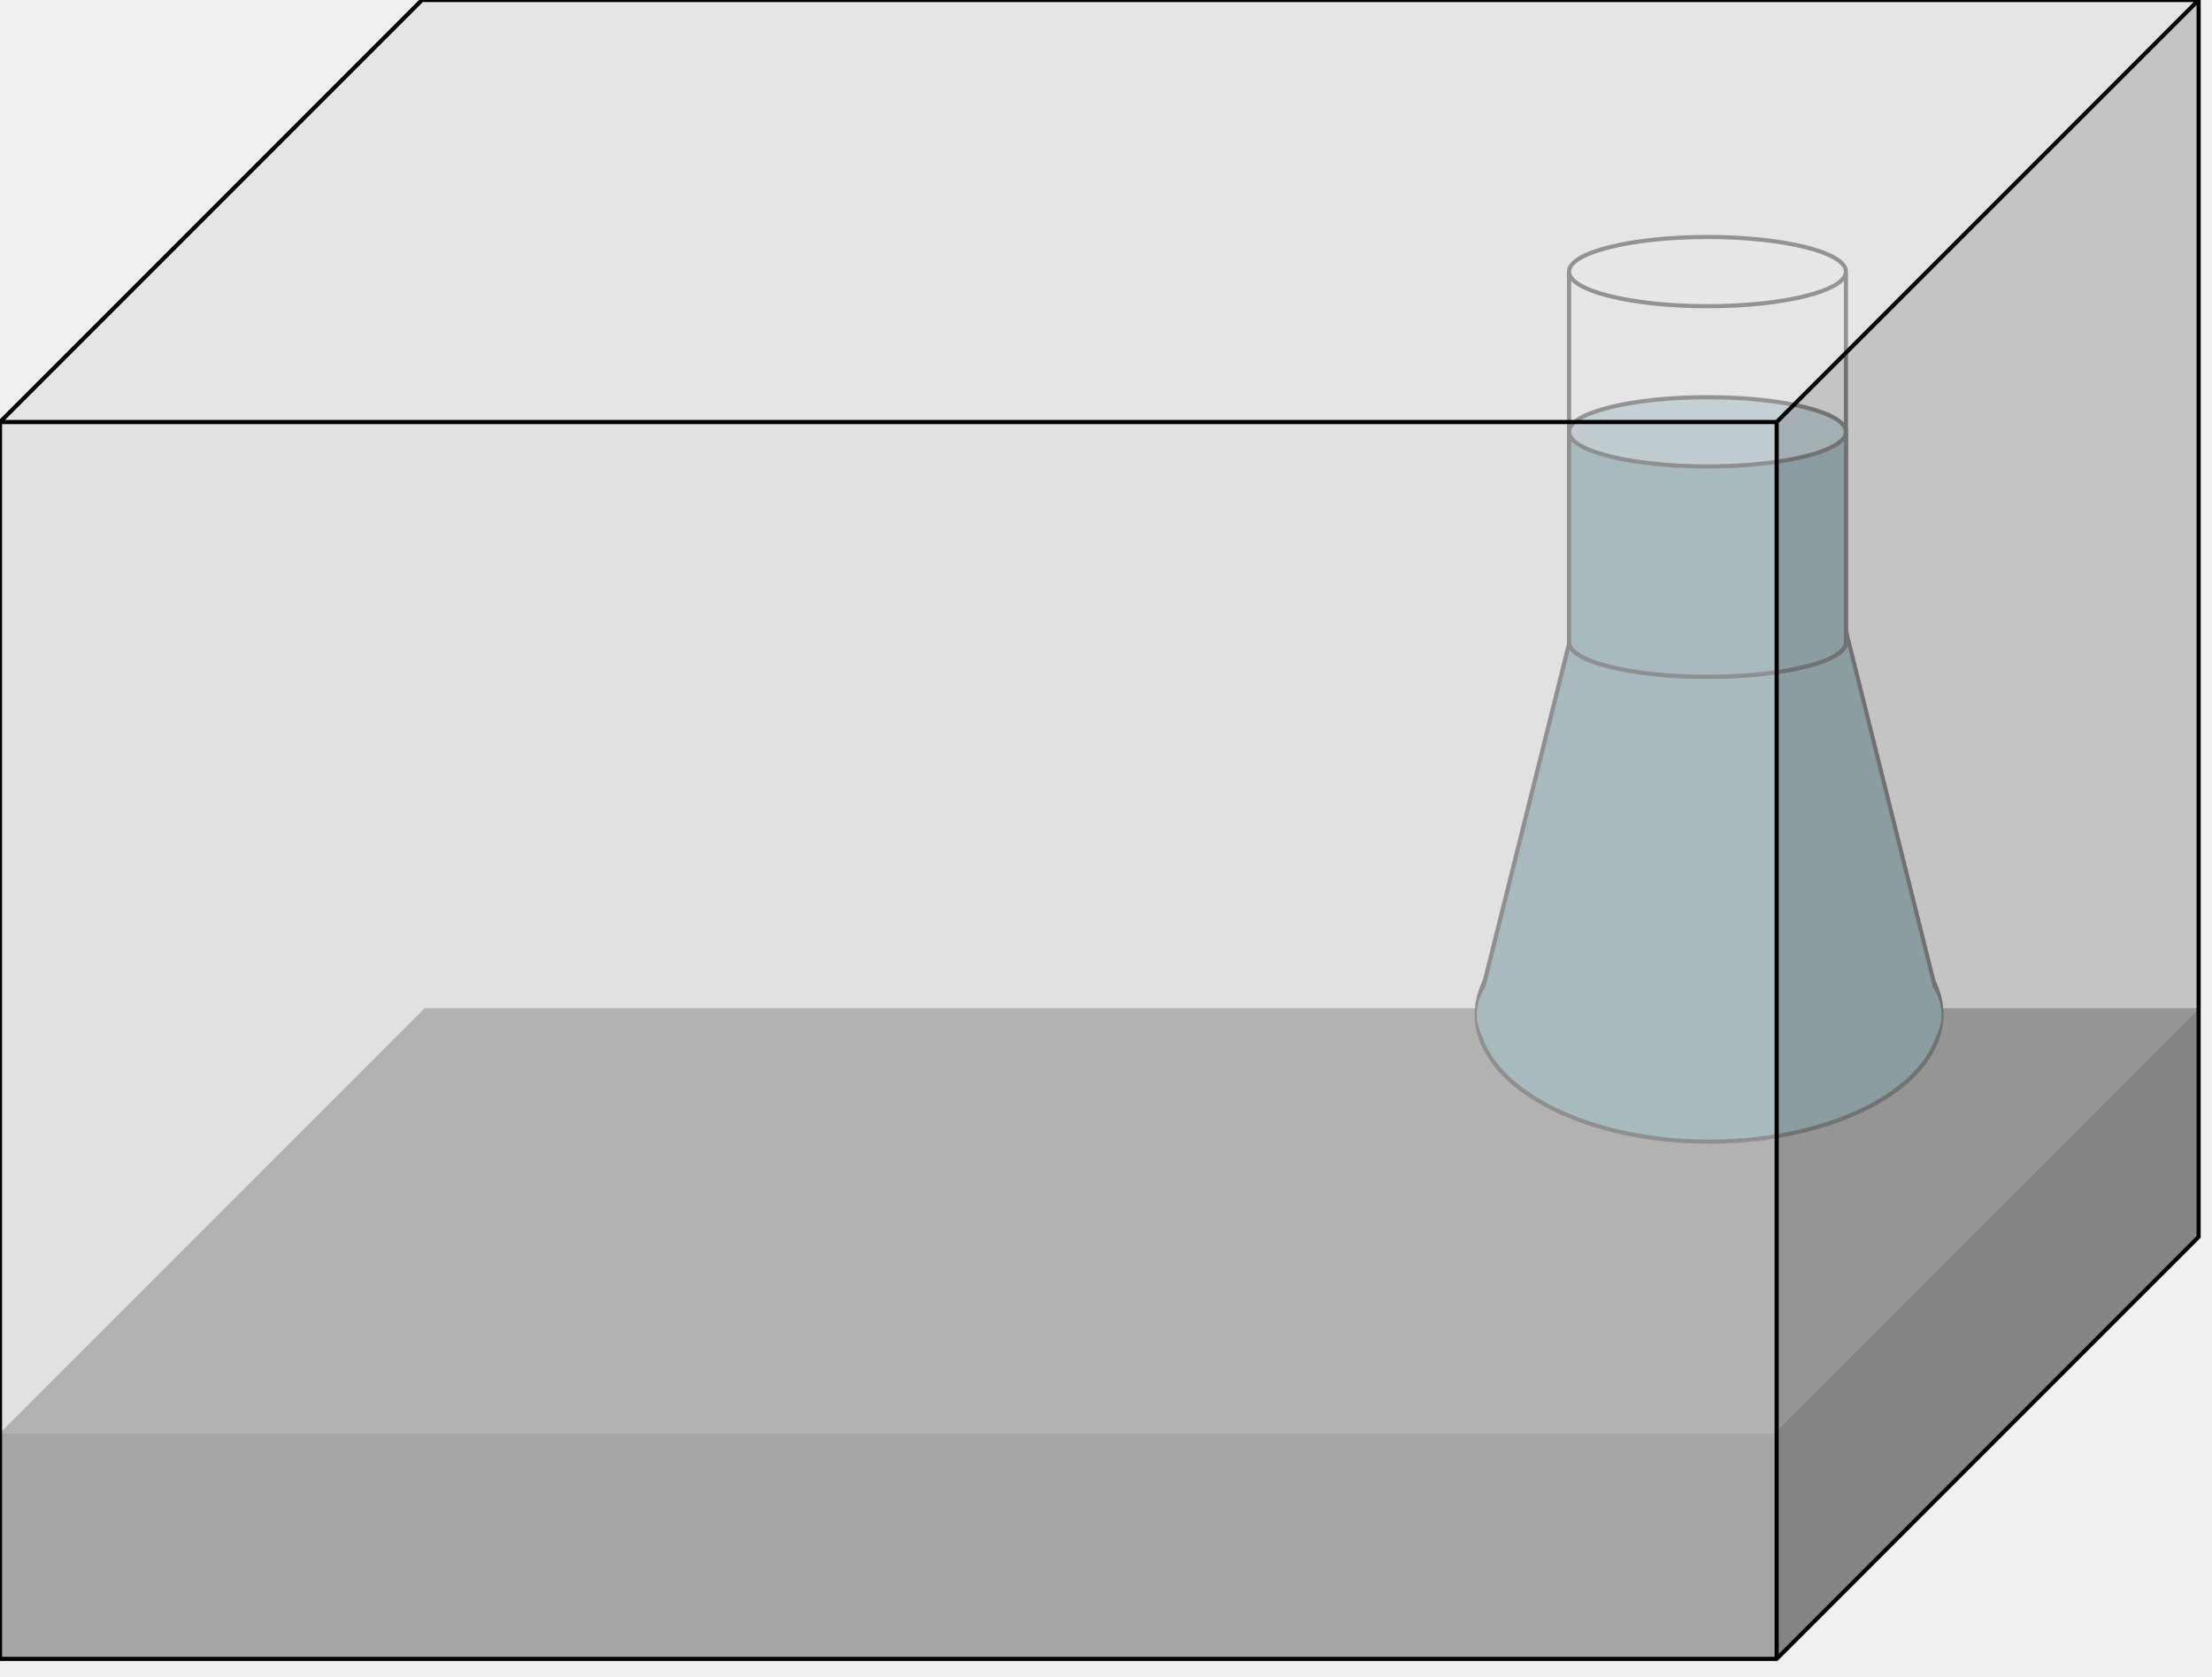
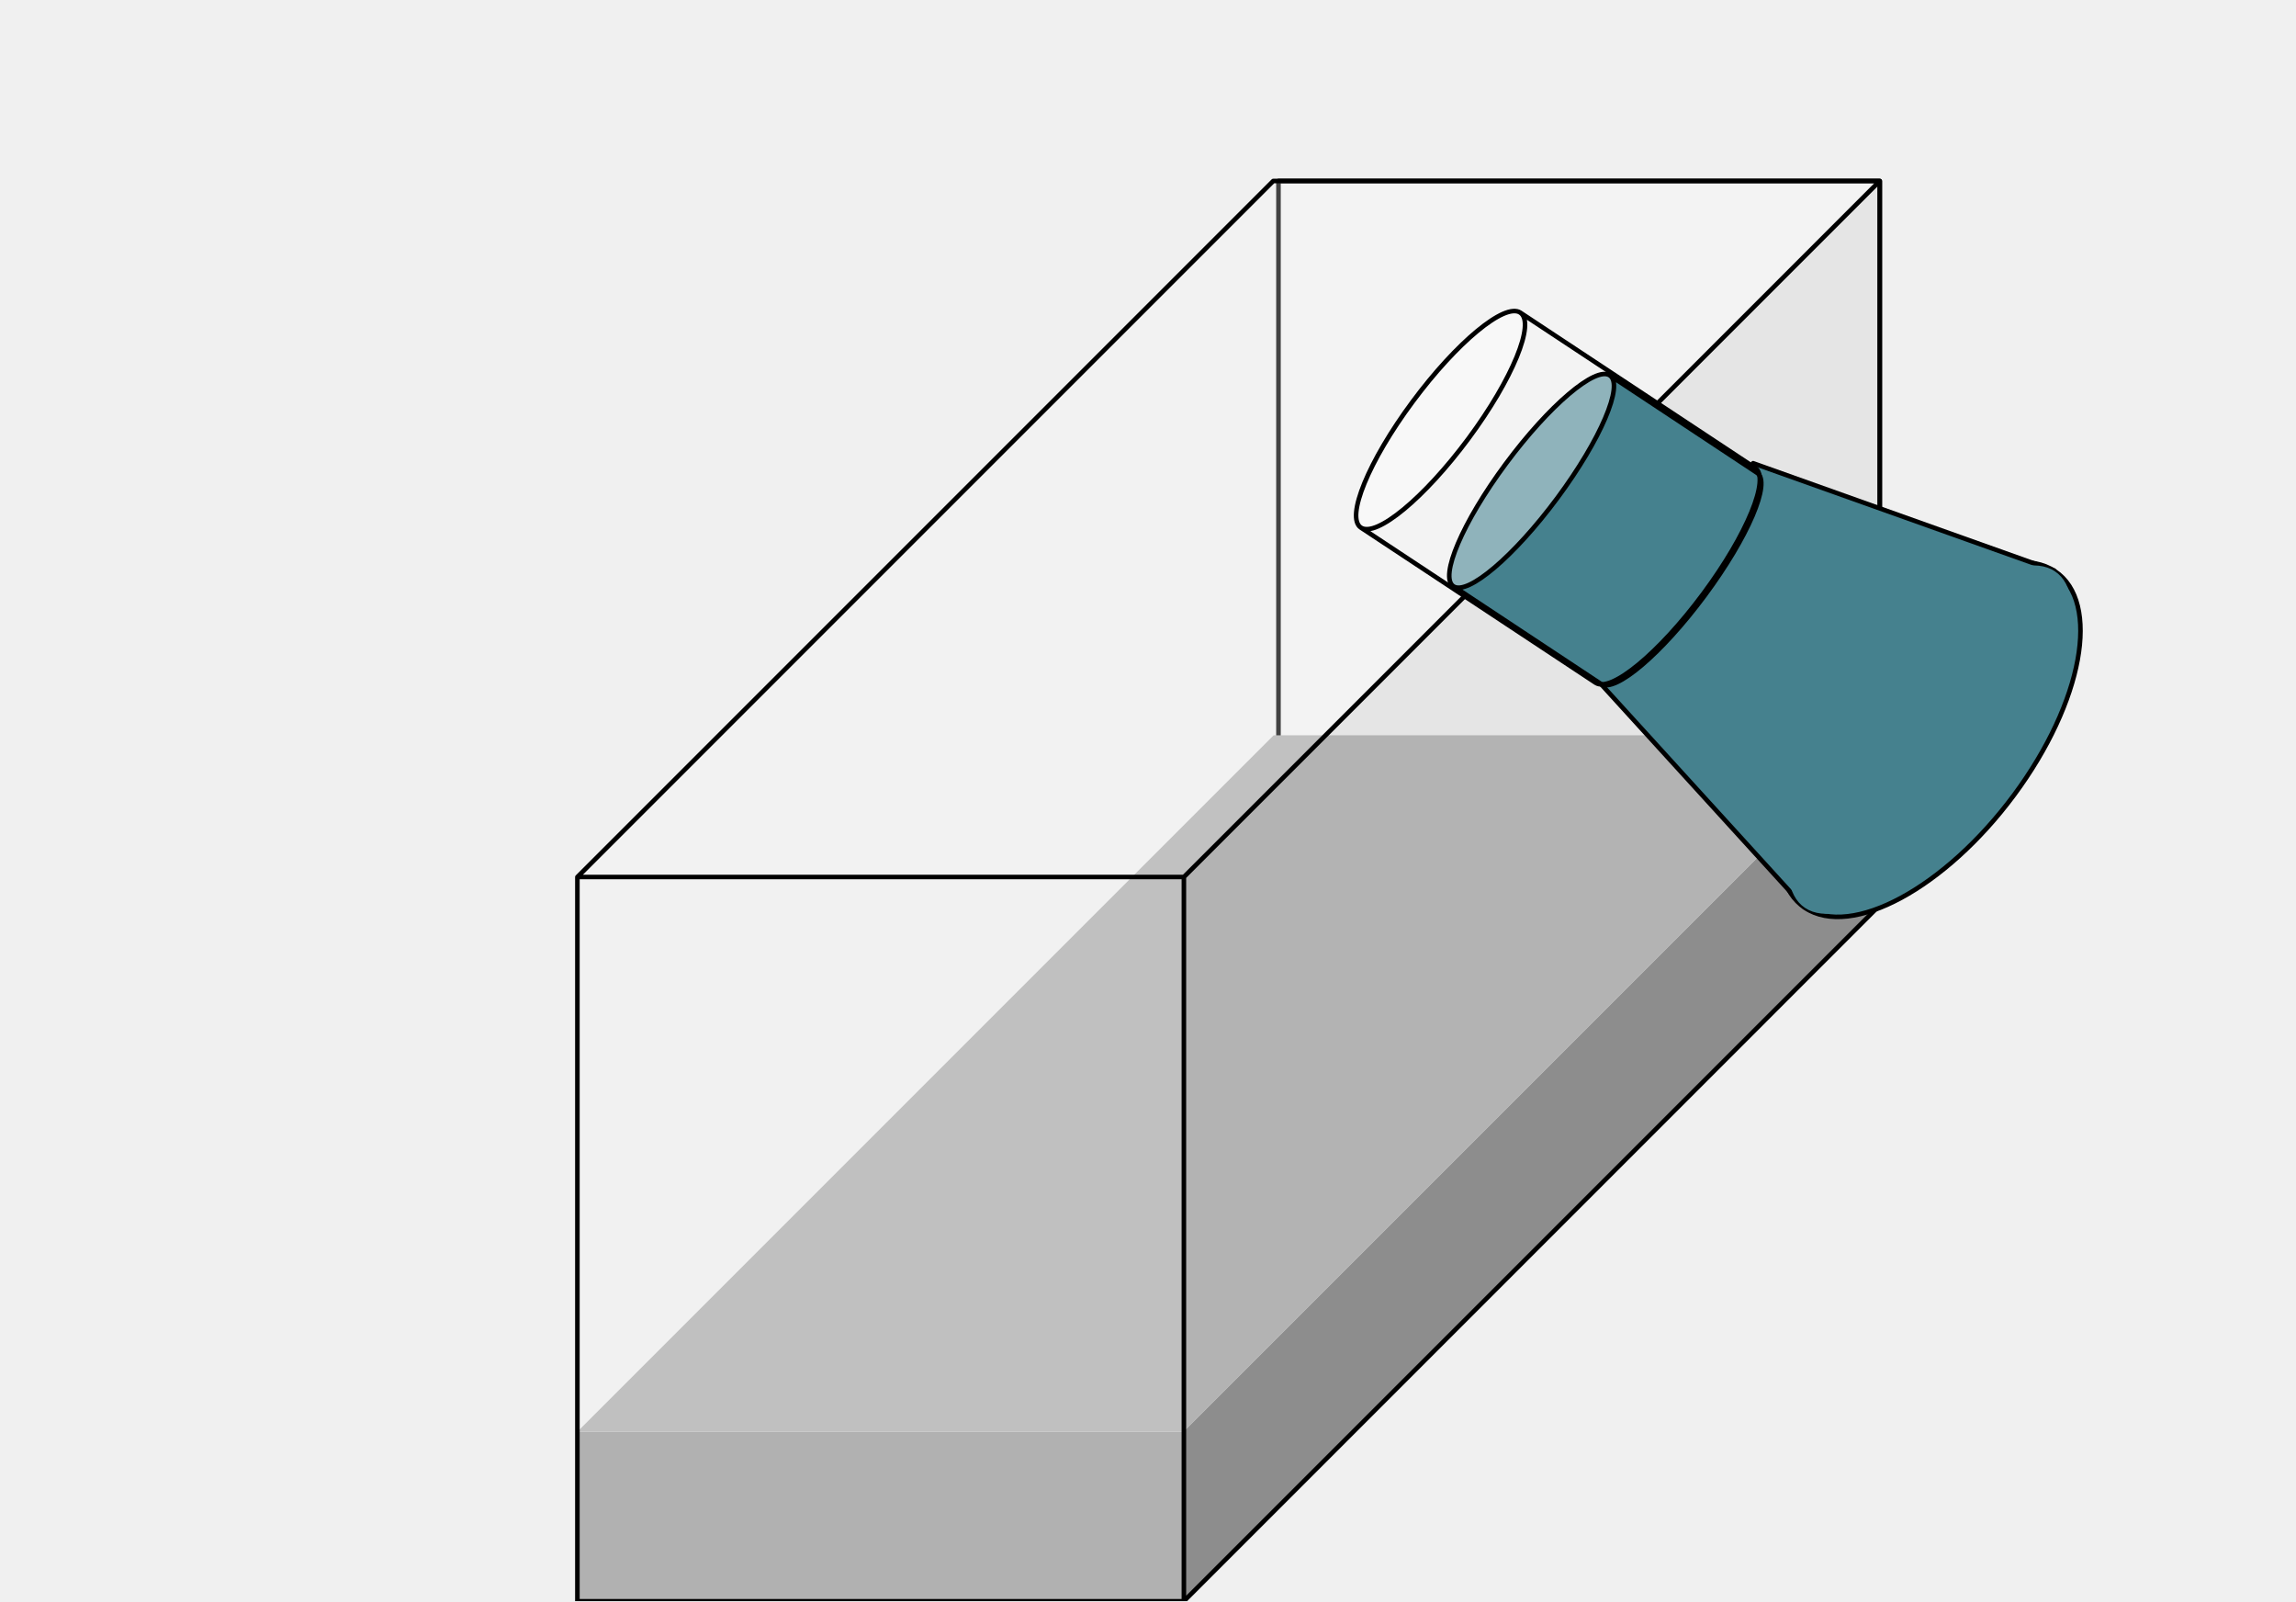
- <svg xmlns="http://www.w3.org/2000/svg" version="1.1" viewBox="0.0 0.0 535.234 405.572" fill="none" stroke="none" stroke-linecap="square" stroke-miterlimit="10">
+ <svg xmlns="http://www.w3.org/2000/svg" version="1.1" viewBox="0.0 0.0 502.682 350.488" fill="none" stroke="none" stroke-linecap="square" stroke-miterlimit="10">
  <clipPath id="p.0">
-     <path d="m0 0l535.234 0l0 405.572l-535.234 0l0 -405.572z" clip-rule="nonzero" />
+     <path d="m0 0l502.682 0l0 350.488l-502.682 0l0 -350.488z" clip-rule="nonzero" />
  </clipPath>
  <g clip-path="url(#p.0)">
-     <path fill="#000000" fill-opacity="0.0" d="m0 0l535.234 0l0 405.572l-535.234 0z" fill-rule="evenodd" />
-     <path fill="#434343" d="m0 346.666l429.244 0l0 54.662l-429.244 0z" fill-rule="evenodd" />
-     <path fill="#353535" d="m429.244 346.666l102.756 -102.756l0 54.662l-102.756 102.756z" fill-rule="evenodd" />
-     <path fill="#686868" d="m0 346.666l102.756 -102.756l429.244 0l-102.756 102.756z" fill-rule="evenodd" />
-     <path fill="#000000" fill-opacity="0.0" d="m0 346.666l102.756 -102.756l429.244 0l0 54.662l-102.756 102.756l-429.244 0zm0 0l429.244 0l102.756 -102.756m-102.756 102.756l0 54.662" fill-rule="evenodd" />
-     <path fill="#45818e" d="m357.333 245.422l0 0c0 -16.995 25.171 -30.772 56.22 -30.772l0 0c31.05 0 56.22 13.777 56.22 30.772l0 0c0 16.995 -25.171 30.772 -56.22 30.772l0 0c-31.05 0 -56.22 -13.777 -56.22 -30.772z" fill-rule="evenodd" />
-     <path stroke="#000000" stroke-width="1.0" stroke-linejoin="round" stroke-linecap="butt" d="m357.333 245.422l0 0c0 -16.995 25.171 -30.772 56.22 -30.772l0 0c31.05 0 56.22 13.777 56.22 30.772l0 0c0 16.995 -25.171 30.772 -56.22 30.772l0 0c-31.05 0 -56.22 -13.777 -56.22 -30.772z" fill-rule="evenodd" />
-     <path fill="#45818e" d="m357.333 245.052l23.37 -93.48l65.701 0l23.37 93.48z" fill-rule="evenodd" />
-     <path stroke="#000000" stroke-width="1.0" stroke-linejoin="round" stroke-linecap="butt" d="m357.333 245.052l23.37 -93.48l65.701 0l23.37 93.48z" fill-rule="evenodd" />
-     <path fill="#000000" fill-opacity="0.0" d="m379.666 65.707l0 0c0 4.625 14.997 8.374 33.496 8.374c18.499 0 33.496 -3.749 33.496 -8.374l0 89.646c0 4.625 -14.997 8.374 -33.496 8.374c-18.499 0 -33.496 -3.749 -33.496 -8.374z" fill-rule="evenodd" />
-     <path fill="#000000" fill-opacity="0.0" d="m379.666 65.707l0 0c0 -4.625 14.997 -8.374 33.496 -8.374c18.499 0 33.496 3.749 33.496 8.374l0 0c0 4.625 -14.997 8.374 -33.496 8.374c-18.499 0 -33.496 -3.749 -33.496 -8.374z" fill-rule="evenodd" />
-     <path fill="#000000" fill-opacity="0.0" d="m446.658 65.707l0 0c0 4.625 -14.997 8.374 -33.496 8.374c-18.499 0 -33.496 -3.749 -33.496 -8.374l0 0c0 -4.625 14.997 -8.374 33.496 -8.374c18.499 0 33.496 3.749 33.496 8.374l0 89.646c0 4.625 -14.997 8.374 -33.496 8.374c-18.499 0 -33.496 -3.749 -33.496 -8.374l0 -89.646" fill-rule="evenodd" />
-     <path fill="#ffffff" fill-opacity="0.4" d="m379.666 65.707l0 0c0 -4.625 14.997 -8.374 33.496 -8.374c18.499 0 33.496 3.749 33.496 8.374l0 0c0 4.625 -14.997 8.374 -33.496 8.374c-18.499 0 -33.496 -3.749 -33.496 -8.374z" fill-rule="evenodd" />
-     <path stroke="#000000" stroke-width="1.0" stroke-linejoin="round" stroke-linecap="butt" d="m446.658 65.707l0 0c0 4.625 -14.997 8.374 -33.496 8.374c-18.499 0 -33.496 -3.749 -33.496 -8.374l0 0c0 -4.625 14.997 -8.374 33.496 -8.374c18.499 0 33.496 3.749 33.496 8.374l0 89.646c0 4.625 -14.997 8.374 -33.496 8.374c-18.499 0 -33.496 -3.749 -33.496 -8.374l0 -89.646" fill-rule="evenodd" />
-     <path fill="#45818e" d="m357.333 245.436l0 0c0 -13.646 25.171 -24.709 56.22 -24.709l0 0c31.05 0 56.22 11.062 56.22 24.709l0 0c0 13.646 -25.171 24.709 -56.22 24.709l0 0c-31.05 0 -56.22 -11.062 -56.22 -24.709z" fill-rule="evenodd" />
-     <path fill="#45818e" d="m379.666 104.466l0 0c0 4.625 14.997 8.374 33.496 8.374c18.499 0 33.496 -3.749 33.496 -8.374l0 50.906c0 4.625 -14.997 8.374 -33.496 8.374c-18.499 0 -33.496 -3.749 -33.496 -8.374z" fill-rule="evenodd" />
-     <path fill="#8fb3bb" d="m379.666 104.466l0 0c0 -4.625 14.997 -8.374 33.496 -8.374c18.499 0 33.496 3.749 33.496 8.374l0 0c0 4.625 -14.997 8.374 -33.496 8.374c-18.499 0 -33.496 -3.749 -33.496 -8.374z" fill-rule="evenodd" />
-     <path fill="#000000" fill-opacity="0.0" d="m446.658 104.466l0 0c0 4.625 -14.997 8.374 -33.496 8.374c-18.499 0 -33.496 -3.749 -33.496 -8.374l0 0c0 -4.625 14.997 -8.374 33.496 -8.374c18.499 0 33.496 3.749 33.496 8.374l0 50.906c0 4.625 -14.997 8.374 -33.496 8.374c-18.499 0 -33.496 -3.749 -33.496 -8.374l0 -50.906" fill-rule="evenodd" />
-     <path stroke="#000000" stroke-width="1.0" stroke-linejoin="round" stroke-linecap="butt" d="m446.658 104.466l0 0c0 4.625 -14.997 8.374 -33.496 8.374c-18.499 0 -33.496 -3.749 -33.496 -8.374l0 0c0 -4.625 14.997 -8.374 33.496 -8.374c18.499 0 33.496 3.749 33.496 8.374l0 50.906c0 4.625 -14.997 8.374 -33.496 8.374c-18.499 0 -33.496 -3.749 -33.496 -8.374l0 -50.906" fill-rule="evenodd" />
-     <path fill="#d9d9d9" fill-opacity="0.658" d="m0 102.101l429.899 0l0 299.222l-429.899 0z" fill-rule="evenodd" />
-     <path fill="#adadad" fill-opacity="0.658" d="m429.899 102.101l102.101 -102.101l0 299.222l-102.101 102.101z" fill-rule="evenodd" />
-     <path fill="#e0e0e0" fill-opacity="0.658" d="m0 102.101l102.101 -102.101l429.899 0l-102.101 102.101z" fill-rule="evenodd" />
-     <path fill="#000000" fill-opacity="0.0" d="m0 102.101l102.101 -102.101l429.899 0l0 299.222l-102.101 102.101l-429.899 0zm0 0l429.899 0l102.101 -102.101m-102.101 102.101l0 299.222" fill-rule="evenodd" />
-     <path stroke="#000000" stroke-width="1.0" stroke-linejoin="round" stroke-linecap="butt" d="m0 102.101l102.101 -102.101l429.899 0l0 299.222l-102.101 102.101l-429.899 0zm0 0l429.899 0l102.101 -102.101m-102.101 102.101l0 299.222" fill-rule="evenodd" />
+     <path fill="#000000" fill-opacity="0.0" d="m0 0l502.682 0l0 350.488l-502.682 0z" fill-rule="evenodd" />
+     <path fill="#f3f3f3" fill-opacity="0.269" d="m279.906 39.622l131.654 0l0 140.472l-131.654 0z" fill-rule="evenodd" />
+     <path stroke="#000000" stroke-width="1.0" stroke-linejoin="round" stroke-linecap="butt" d="m279.906 39.622l131.654 0l0 140.472l-131.654 0z" fill-rule="evenodd" />
+     <path fill="#999999" d="m126.412 313.398l132.686 0l0 36.56l-132.686 0z" fill-rule="evenodd" />
+     <path fill="#7a7a7a" d="m259.098 313.398l152.448 -152.448l0 36.56l-152.448 152.448z" fill-rule="evenodd" />
+     <path fill="#adadad" d="m126.412 313.398l152.448 -152.448l132.686 0l-152.448 152.448z" fill-rule="evenodd" />
+     <path fill="#000000" fill-opacity="0.0" d="m126.412 313.398l152.448 -152.448l132.686 0l0 36.56l-152.448 152.448l-132.686 0zm0 0l132.686 0l152.448 -152.448m-152.448 152.448l0 36.56" fill-rule="evenodd" />
+     <path fill="#f3f3f3" fill-opacity="0.269" d="m126.412 191.972l132.784 0l0 158.516l-132.784 0z" fill-rule="evenodd" />
+     <path fill="#c2c2c2" fill-opacity="0.269" d="m259.196 191.972l152.35 -152.35l0 158.516l-152.35 152.35z" fill-rule="evenodd" />
+     <path fill="#f5f5f5" fill-opacity="0.269" d="m126.412 191.972l152.35 -152.35l132.784 0l-152.35 152.35z" fill-rule="evenodd" />
+     <path fill="#000000" fill-opacity="0.0" d="m126.412 191.972l152.35 -152.35l132.784 0l0 158.516l-152.35 152.35l-132.784 0zm0 0l132.784 0l152.35 -152.35m-152.35 152.35l0 158.516" fill-rule="evenodd" />
+     <path stroke="#000000" stroke-width="1.0" stroke-linejoin="round" stroke-linecap="butt" d="m126.412 191.972l152.35 -152.35l132.784 0l0 158.516l-152.35 152.35l-132.784 0zm0 0l132.784 0l152.35 -152.35m-152.35 152.35l0 158.516" fill-rule="evenodd" />
+     <path fill="#45818e" d="m449.89 125.039l0 0c-10.15 -6.714 -30.618 4.341 -45.717 24.693l0 0c-15.099 20.352 -19.111 42.293 -8.961 49.008l0 0c10.15 6.714 30.618 -4.341 45.717 -24.693l0 0c15.099 -20.352 19.111 -42.293 8.961 -49.008z" fill-rule="evenodd" />
+     <path stroke="#000000" stroke-width="1.0" stroke-linejoin="round" stroke-linecap="butt" d="m449.89 125.039l0 0c-10.15 -6.714 -30.618 4.341 -45.717 24.693l0 0c-15.099 20.352 -19.111 42.293 -8.961 49.008l0 0c10.15 6.714 30.618 -4.341 45.717 -24.693l0 0c15.099 -20.352 19.111 -42.293 8.961 -49.008z" fill-rule="evenodd" />
+     <path fill="#45818e" d="m449.708 124.889l-65.887 -23.491l-34.714 46.792l45.924 50.399z" fill-rule="evenodd" />
+     <path stroke="#000000" stroke-width="1.0" stroke-linejoin="round" stroke-linecap="butt" d="m449.708 124.889l-65.887 -23.491l-34.714 46.792l45.924 50.399z" fill-rule="evenodd" />
+     <path fill="#45818e" d="m352.447 82.169l0 0c3.12 2.064 -2.015 14.074 -11.469 26.824c-9.454 12.75 -19.647 21.413 -22.767 19.349l32.261 21.344c3.12 2.064 13.313 -6.599 22.767 -19.349c9.454 -12.75 14.589 -24.76 11.469 -26.824z" fill-rule="evenodd" />
+     <path fill="#8fb3bb" d="m352.447 82.169l0 0c-3.12 -2.064 -13.313 6.599 -22.767 19.349c-9.454 12.75 -14.589 24.76 -11.469 26.824l0 0c3.12 2.064 13.313 -6.599 22.767 -19.349c9.454 -12.75 14.589 -24.76 11.469 -26.824z" fill-rule="evenodd" />
+     <path fill="#000000" fill-opacity="0.0" d="m318.211 128.342l0 0c3.12 2.064 13.313 -6.599 22.767 -19.349c9.454 -12.75 14.589 -24.76 11.469 -26.824l0 0c-3.12 -2.064 -13.313 6.599 -22.767 19.349c-9.454 12.75 -14.589 24.76 -11.469 26.824l32.261 21.344c3.12 2.064 13.313 -6.599 22.767 -19.349c9.454 -12.75 14.589 -24.76 11.469 -26.824l-32.261 -21.344" fill-rule="evenodd" />
+     <path stroke="#000000" stroke-width="1.0" stroke-linejoin="round" stroke-linecap="butt" d="m318.211 128.342l0 0c3.12 2.064 13.313 -6.599 22.767 -19.349c9.454 -12.75 14.589 -24.76 11.469 -26.824l0 0c-3.12 -2.064 -13.313 6.599 -22.767 19.349c-9.454 12.75 -14.589 24.76 -11.469 26.824l32.261 21.344c3.12 2.064 13.313 -6.599 22.767 -19.349c9.454 -12.75 14.589 -24.76 11.469 -26.824l-32.261 -21.344" fill-rule="evenodd" />
+     <path fill="#000000" fill-opacity="0.0" d="m332.844 68.431l0 0c3.374 2.23 -1.703 14.571 -11.34 27.565c-9.637 12.994 -20.184 21.72 -23.558 19.49l51.403 33.972c3.374 2.23 13.921 -6.496 23.558 -19.49c9.637 -12.994 14.714 -25.335 11.34 -27.565z" fill-rule="evenodd" />
+     <path fill="#000000" fill-opacity="0.0" d="m332.844 68.431l0 0c-3.374 -2.23 -13.921 6.496 -23.558 19.49c-9.637 12.994 -14.714 25.335 -11.34 27.565l0 0c3.374 2.23 13.921 -6.496 23.558 -19.49c9.637 -12.994 14.714 -25.335 11.34 -27.565z" fill-rule="evenodd" />
+     <path fill="#000000" fill-opacity="0.0" d="m297.946 115.487l0 0c3.374 2.23 13.921 -6.496 23.558 -19.49c9.637 -12.994 14.714 -25.335 11.34 -27.565l0 0c-3.374 -2.23 -13.921 6.496 -23.558 19.49c-9.637 12.994 -14.714 25.335 -11.34 27.565l51.403 33.972c3.374 2.23 13.921 -6.496 23.558 -19.49c9.637 -12.994 14.714 -25.335 11.34 -27.565l-51.403 -33.972" fill-rule="evenodd" />
+     <path fill="#ffffff" fill-opacity="0.4" d="m332.844 68.431l0 0c-3.374 -2.23 -13.921 6.496 -23.558 19.49c-9.637 12.994 -14.714 25.335 -11.34 27.565l0 0c3.374 2.23 13.921 -6.496 23.558 -19.49c9.637 -12.994 14.714 -25.335 11.34 -27.565z" fill-rule="evenodd" />
+     <path stroke="#000000" stroke-width="1.0" stroke-linejoin="round" stroke-linecap="butt" d="m297.946 115.487l0 0c3.374 2.23 13.921 -6.496 23.558 -19.49c9.637 -12.994 14.714 -25.335 11.34 -27.565l0 0c-3.374 -2.23 -13.921 6.496 -23.558 19.49c-9.637 12.994 -14.714 25.335 -11.34 27.565l51.403 33.972c3.374 2.23 13.921 -6.496 23.558 -19.49c9.637 -12.994 14.714 -25.335 11.34 -27.565l-51.403 -33.972" fill-rule="evenodd" />
+     <path fill="#45818e" d="m449.886 125.048l0 0c-8.141 -5.392 -26.98 6.735 -42.079 27.087l0 0c-15.099 20.352 -20.739 41.222 -12.598 46.614l0 0c8.141 5.392 26.98 -6.735 42.079 -27.087l0 0c15.099 -20.352 20.739 -41.222 12.598 -46.614z" fill-rule="evenodd" />
  </g>
</svg>
